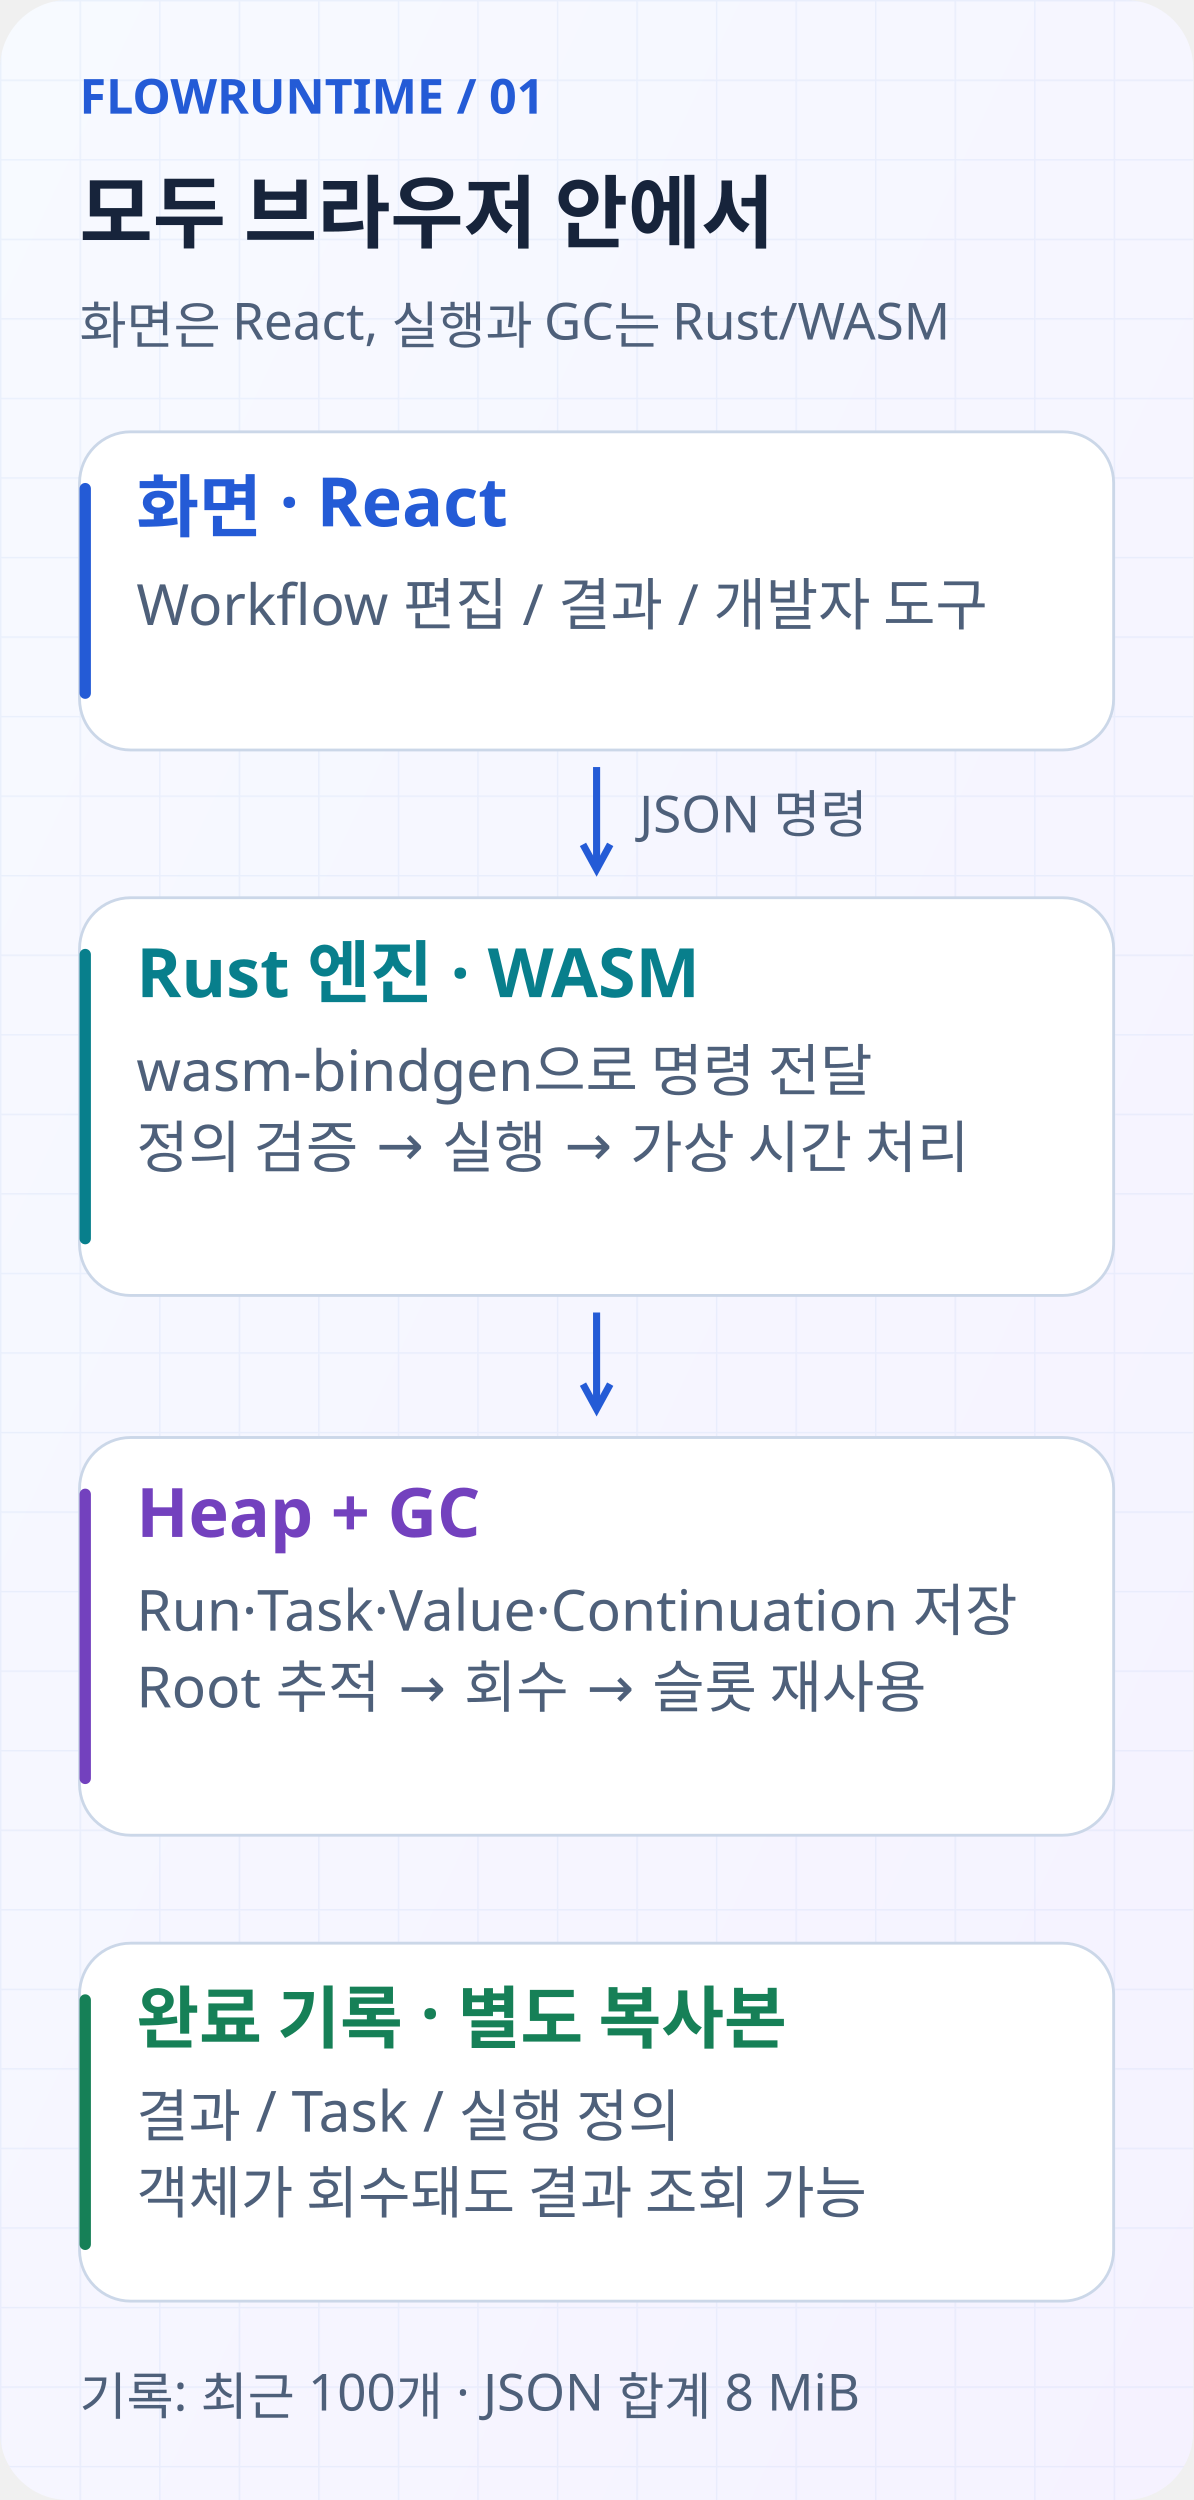
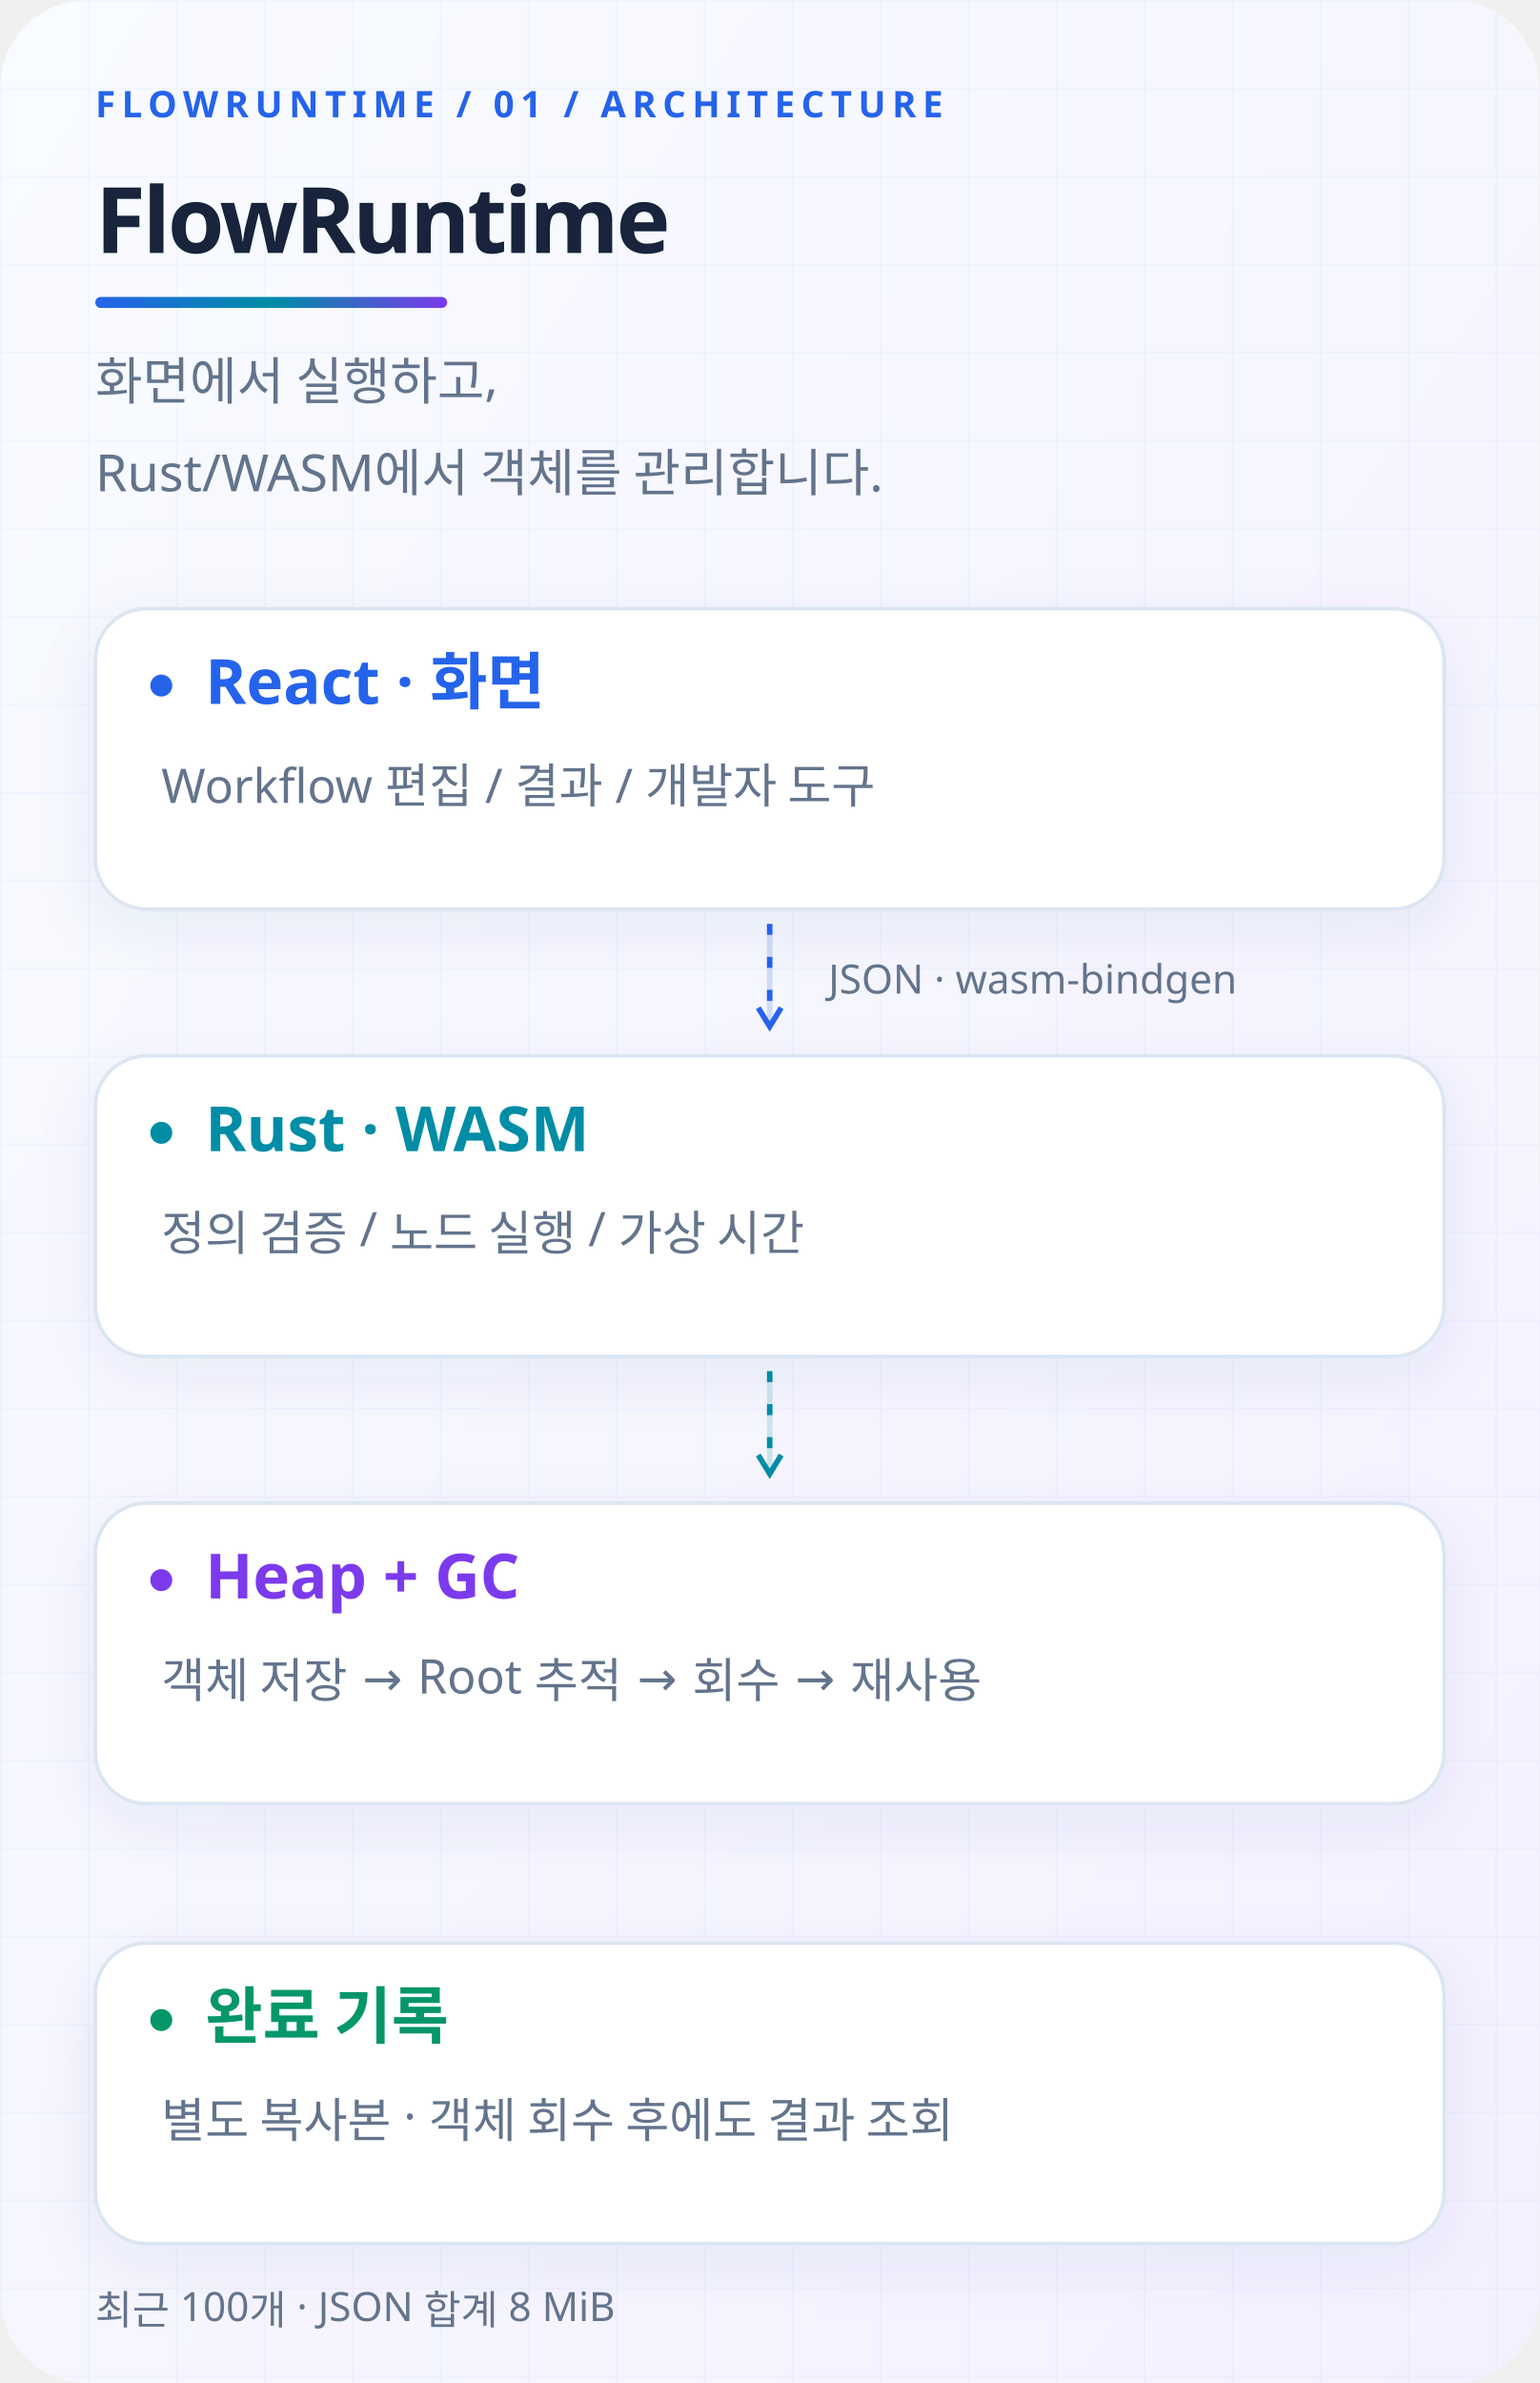
- <svg xmlns="http://www.w3.org/2000/svg" width="420" height="880" viewBox="0 0 420 880" role="img" aria-labelledby="title desc">
+ <svg xmlns="http://www.w3.org/2000/svg" width="420" height="650" viewBox="0 0 420 650" role="img" aria-labelledby="title desc">
  <defs>
    <linearGradient id="bg" x2="1" y2="1">
-       <stop stop-color="#f7faff" />
-       <stop offset="1" stop-color="#f5f2ff" />
+       <stop stop-color="#f8fbff" />
+       <stop offset="1" stop-color="#f4f1ff" />
    </linearGradient>
-     <pattern id="grid" width="28" height="28" patternUnits="userSpaceOnUse">
-       <path d="M28 0H0V28" fill="none" stroke="#245bd6" stroke-opacity=".055" />
+     <linearGradient id="accent">
+       <stop stop-color="#2563eb" />
+       <stop offset=".5" stop-color="#008da5" />
+       <stop offset="1" stop-color="#7c3aed" />
+     </linearGradient>
+     <pattern id="grid" width="24" height="24" patternUnits="userSpaceOnUse">
+       <path d="M24 0H0V24" fill="none" stroke="#2563eb" stroke-opacity=".035" />
    </pattern>
+     <filter id="shadow" x="-20%" y="-30%" width="140%" height="170%">
+       <feDropShadow dx="0" dy="5" stdDeviation="8" flood-color="#34558c" flood-opacity=".07" />
+     </filter>
  </defs>
-   <style>text{font-family:'Malgun Gothic','Apple SD Gothic Neo','Segoe UI',sans-serif}</style>
-   <rect width="420" height="880" rx="24" fill="url(#bg)" />
-   <rect width="420" height="880" rx="24" fill="url(#grid)" />
-   <text x="28" y="40" font-size="17" fill="#245bd6" font-weight="750" text-anchor="start">FLOWRUNTIME  /  01</text>
-   <text x="28" y="85" font-size="28" fill="#17243b" font-weight="800" text-anchor="start">모두 브라우저 안에서</text>
-   <text x="28" y="121" font-size="18" fill="#4e607a" font-weight="500" text-anchor="start">화면은 React, 실행과 GC는 Rust/WASM</text>
-   <rect x="28" y="152" width="364" height="112" rx="18" fill="#ffffff" stroke="#cbd7e8" />
-   <rect x="28" y="170" width="4" height="76" rx="2" fill="#245bd6" />
-   <text x="48" y="187" font-size="24" fill="#245bd6" font-weight="750" text-anchor="start">화면 · React</text>
-   <text x="48" y="220" font-size="20" fill="#4e607a" font-weight="500" text-anchor="start">Workflow 편집 / 결과 / 개발자 도구</text>
-   <path d="M210 270 L210 306" fill="none" stroke="#245bd6" stroke-width="2.5" />
-   <path d="M205.206 297.224 L210 306 L214.794 297.224" fill="none" stroke="#245bd6" stroke-width="2.5" />
-   <text x="225" y="293" font-size="18" fill="#4e607a" font-weight="500" text-anchor="start">JSON 명령</text>
-   <rect x="28" y="316" width="364" height="140" rx="18" fill="#ffffff" stroke="#cbd7e8" />
-   <rect x="28" y="334" width="4" height="104" rx="2" fill="#087f8c" />
-   <text x="48" y="351" font-size="24" fill="#087f8c" font-weight="750" text-anchor="start">Rust 엔진 · WASM</text>
-   <text x="48" y="384" font-size="20" fill="#4e607a" font-weight="500" text-anchor="start">wasm-bindgen으로 명령 전달</text>
-   <text x="48" y="411" font-size="20" fill="#4e607a" font-weight="500" text-anchor="start">정의 검증 → 실행 → 가상 시간 처리</text>
-   <path d="M210 462 L210 496" fill="none" stroke="#245bd6" stroke-width="2.5" />
-   <path d="M205.206 487.224 L210 496 L214.794 487.224" fill="none" stroke="#245bd6" stroke-width="2.5" />
-   <rect x="28" y="506" width="364" height="140" rx="18" fill="#ffffff" stroke="#cbd7e8" />
-   <rect x="28" y="524" width="4" height="104" rx="2" fill="#7341be" />
-   <text x="48" y="541" font-size="24" fill="#7341be" font-weight="750" text-anchor="start">Heap + GC</text>
-   <text x="48" y="574" font-size="20" fill="#4e607a" font-weight="500" text-anchor="start">Run·Task·Value·Continuation 저장</text>
-   <text x="48" y="601" font-size="20" fill="#4e607a" font-weight="500" text-anchor="start">Root 추적 → 회수 → 슬롯 재사용</text>
-   <rect x="28" y="684" width="364" height="126" rx="18" fill="#ffffff" stroke="#cbd7e8" />
-   <rect x="28" y="702" width="4" height="90" rx="2" fill="#168057" />
-   <text x="48" y="719" font-size="24" fill="#168057" font-weight="750" text-anchor="start">완료 기록 · 별도 복사본</text>
-   <text x="48" y="752" font-size="20" fill="#4e607a" font-weight="500" text-anchor="start">결과 / Task / 실행 정의</text>
-   <text x="48" y="779" font-size="20" fill="#4e607a" font-weight="500" text-anchor="start">객체가 회수돼도 결과 조회 가능</text>
-   <text x="28" y="850" font-size="18" fill="#4e607a" font-weight="500" text-anchor="start">기록: 최근 100개 · JSON 합계 8 MiB</text>
+   <style>text{font-family:'Segoe UI','Malgun Gothic','Apple SD Gothic Neo',sans-serif}.flow{animation:flow 1.8s linear infinite}.pulse{animation:pulse 3s ease-in-out infinite}@keyframes flow{to{stroke-dashoffset:-18}}@keyframes pulse{0%,100%{opacity:.45}50%{opacity:1}}@media(prefers-reduced-motion:reduce){.flow,.pulse{animation:none}}</style>
+   <rect width="420" height="650" rx="24" fill="url(#bg)" />
+   <rect width="420" height="650" rx="24" fill="url(#grid)" />
+   <text x="26" y="32" font-size="10" fill="#2563eb" font-weight="800" text-anchor="start" letter-spacing="1.7">FLOWRUNTIME / 01 / ARCHITECTURE</text>
+   <text x="26" y="69" font-size="25" fill="#17243b" font-weight="800" text-anchor="start" letter-spacing="-0.8">FlowRuntime</text>
+   <rect x="26" y="81" width="96" height="3" rx="1.5" fill="url(#accent)" />
+   <text x="26" y="109" font-size="14" fill="#63748c" font-weight="500" text-anchor="start" letter-spacing="0">화면에서 실행하고,</text>
+   <text x="26" y="134" font-size="14" fill="#63748c" font-weight="500" text-anchor="start" letter-spacing="0">Rust/WASM에서 객체를 관리합니다.</text>
+   <rect x="26" y="166" width="368" height="82" rx="14" fill="#fff" stroke="#dce5f2" filter="url(#shadow)" />
+   <circle cx="44" cy="187" r="3" fill="#2563eb" />
+   <text x="56" y="192" font-size="17" fill="#2563eb" font-weight="750" text-anchor="start" letter-spacing="0">React · 화면</text>
+   <text x="44" y="219" font-size="13" fill="#63748c" font-weight="500" text-anchor="start" letter-spacing="0">Workflow 편집 / 결과 / 개발자 도구</text>
+   <path d="M210 252 L210 280" fill="none" stroke="#2563eb" stroke-opacity=".18" stroke-width="1.5" />
+   <path d="M210 252 L210 280" fill="none" stroke="#2563eb" stroke-width="1.5" stroke-dasharray="3 6" class="flow" />
+   <path d="M206.864 274.885 L210 280 L213.136 274.885" fill="none" stroke="#2563eb" stroke-width="1.5" />
+   <text x="226" y="271" font-size="11" fill="#63748c" font-weight="500" text-anchor="start" letter-spacing="0">JSON · wasm-bindgen</text>
+   <rect x="26" y="288" width="368" height="82" rx="14" fill="#fff" stroke="#dce5f2" filter="url(#shadow)" />
+   <circle cx="44" cy="309" r="3" fill="#008da5" />
+   <text x="56" y="314" font-size="17" fill="#008da5" font-weight="750" text-anchor="start" letter-spacing="0">Rust · WASM</text>
+   <text x="44" y="341" font-size="13" fill="#63748c" font-weight="500" text-anchor="start" letter-spacing="0">정의 검증 / 노드 실행 / 가상 시간</text>
+   <path d="M210 374 L210 402" fill="none" stroke="#008da5" stroke-opacity=".18" stroke-width="1.5" />
+   <path d="M210 374 L210 402" fill="none" stroke="#008da5" stroke-width="1.5" stroke-dasharray="3 6" class="flow" />
+   <path d="M206.864 396.885 L210 402 L213.136 396.885" fill="none" stroke="#008da5" stroke-width="1.5" />
+   <rect x="26" y="410" width="368" height="82" rx="14" fill="#fff" stroke="#dce5f2" filter="url(#shadow)" />
+   <circle cx="44" cy="431" r="3" fill="#7c3aed" />
+   <text x="56" y="436" font-size="17" fill="#7c3aed" font-weight="750" text-anchor="start" letter-spacing="0">Heap + GC</text>
+   <text x="44" y="463" font-size="13" fill="#63748c" font-weight="500" text-anchor="start" letter-spacing="0">객체 저장 → Root 추적 → 회수 → 재사용</text>
+   <rect x="26" y="530" width="368" height="82" rx="14" fill="#fff" stroke="#dce5f2" filter="url(#shadow)" />
+   <circle cx="44" cy="551" r="3" fill="#059669" />
+   <text x="56" y="556" font-size="17" fill="#059669" font-weight="750" text-anchor="start" letter-spacing="0">완료 기록</text>
+   <text x="44" y="583" font-size="13" fill="#63748c" font-weight="500" text-anchor="start" letter-spacing="0">별도 복사본 · 객체 회수 후에도 결과 조회</text>
+   <text x="26" y="634" font-size="11" fill="#63748c" font-weight="500" text-anchor="start" letter-spacing="0">최근 100개 · JSON 합계 8 MiB</text>
</svg>
